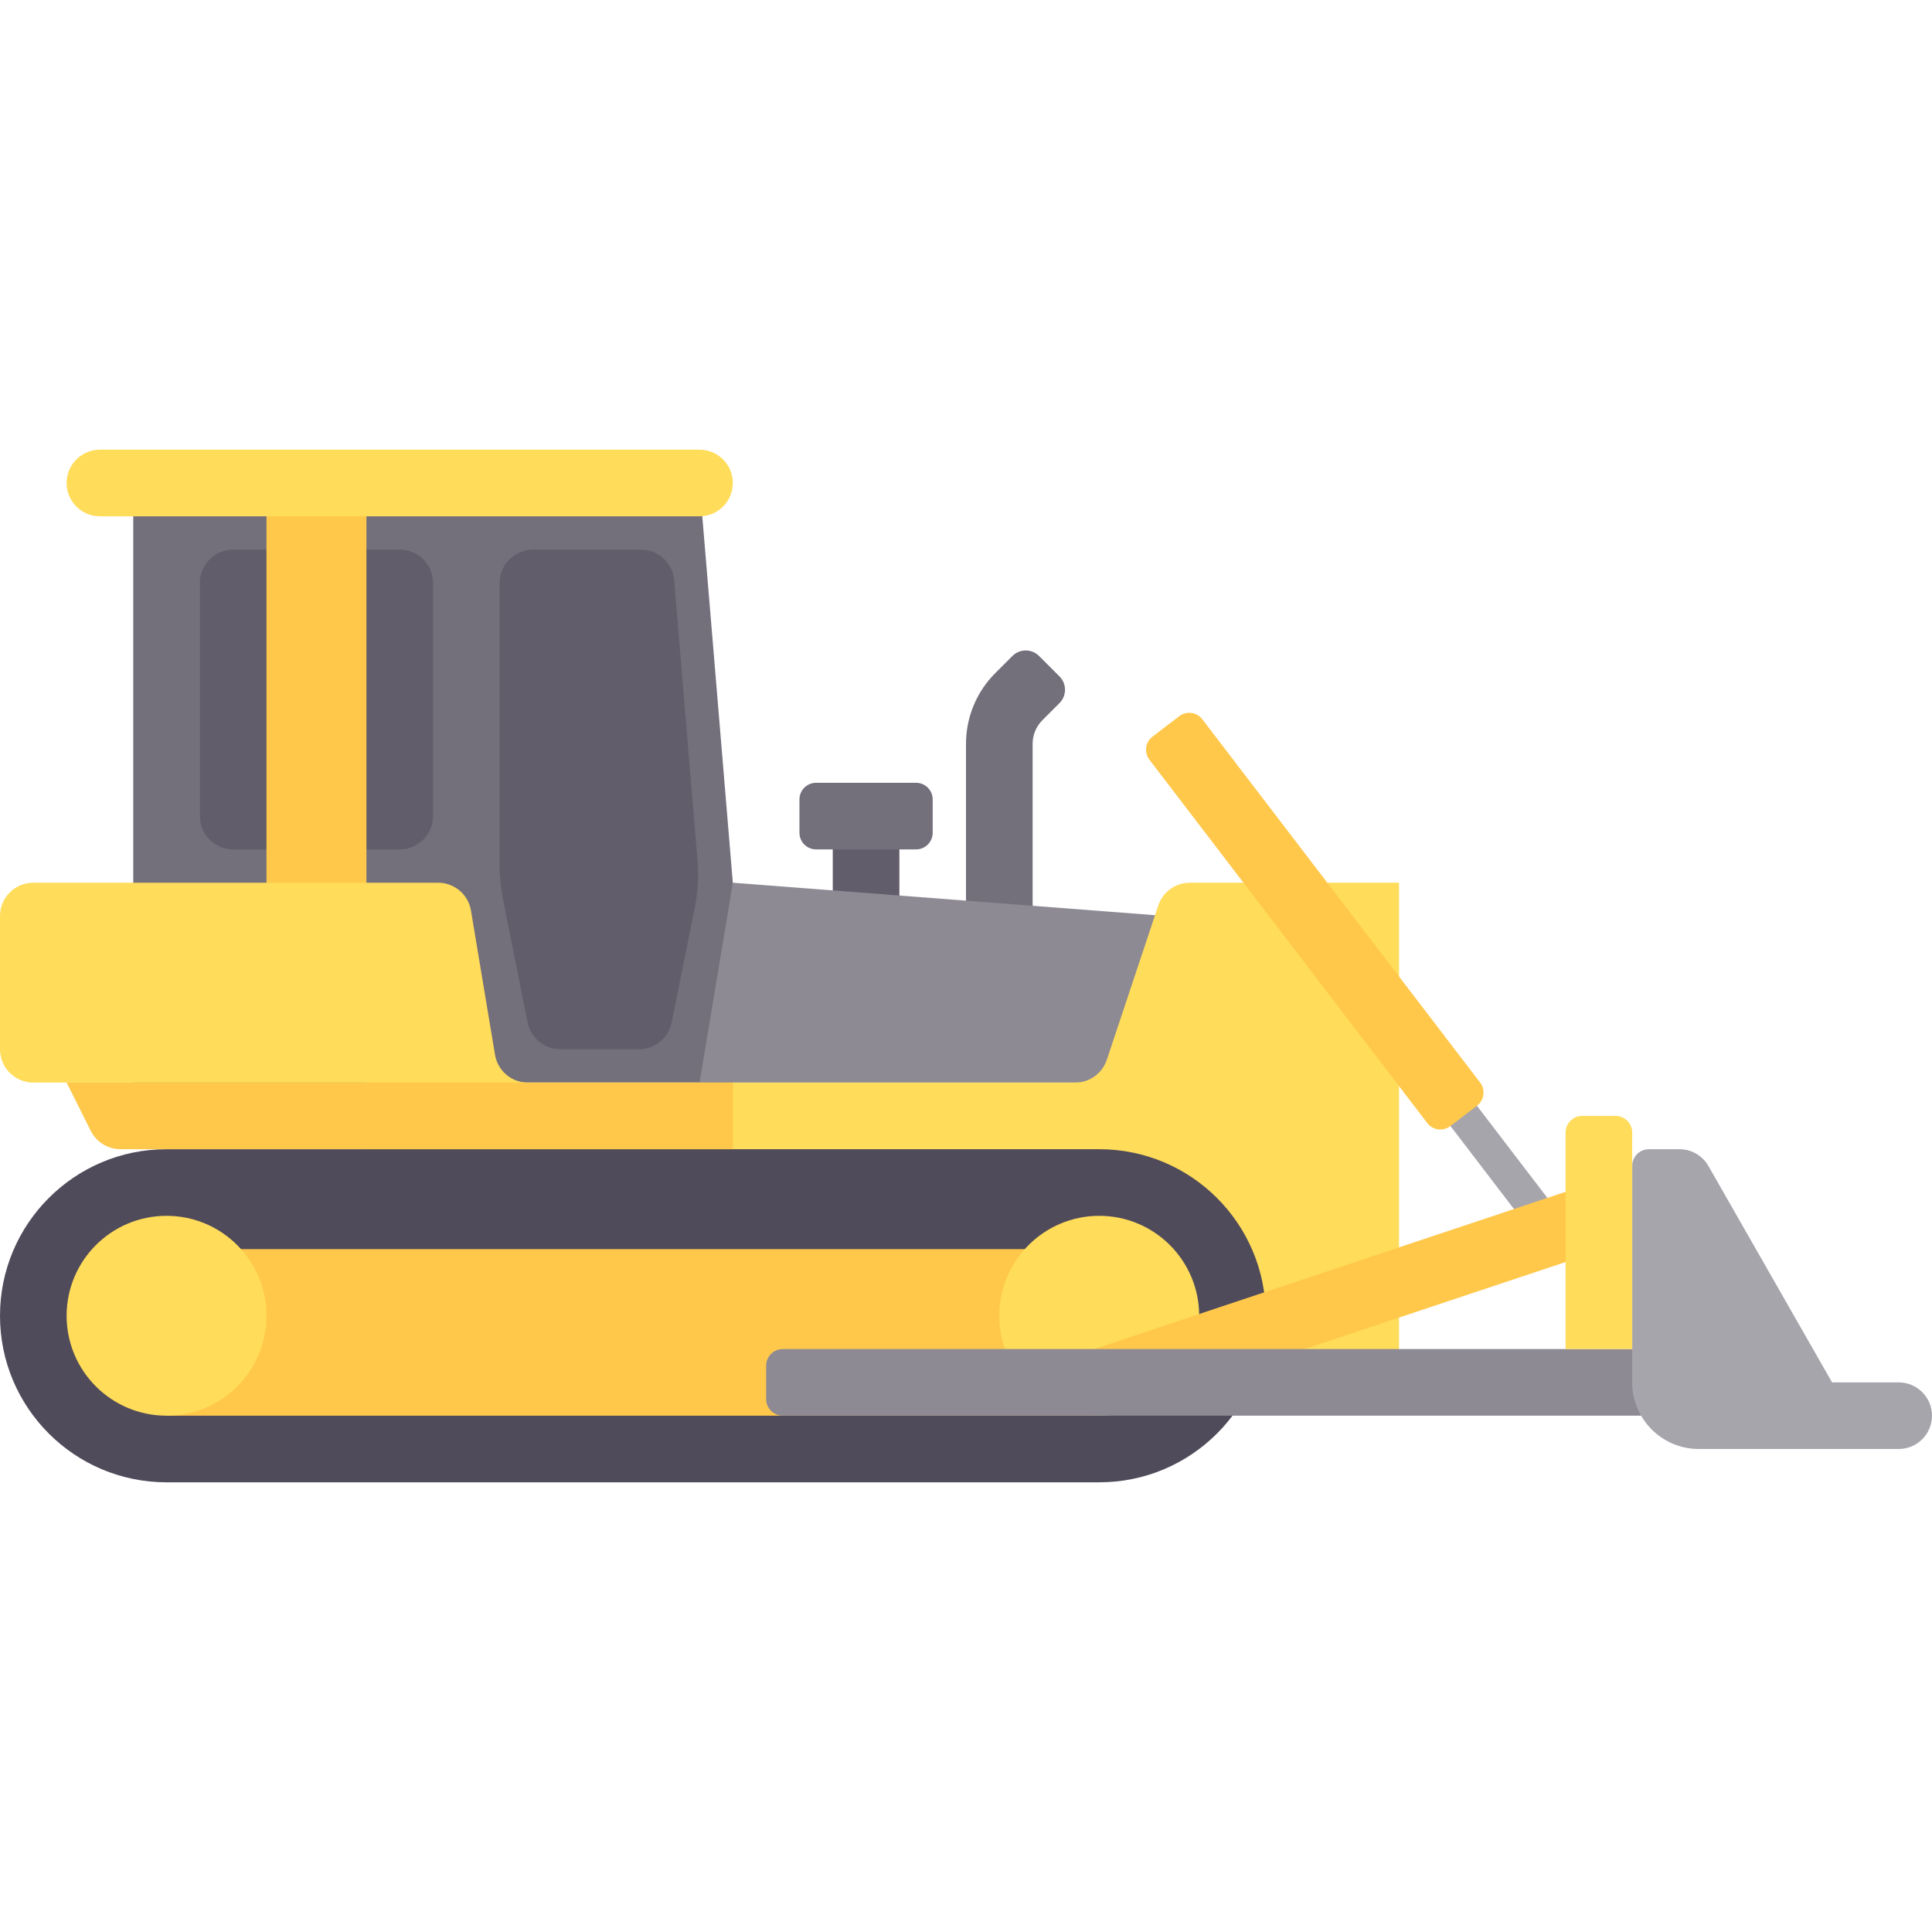
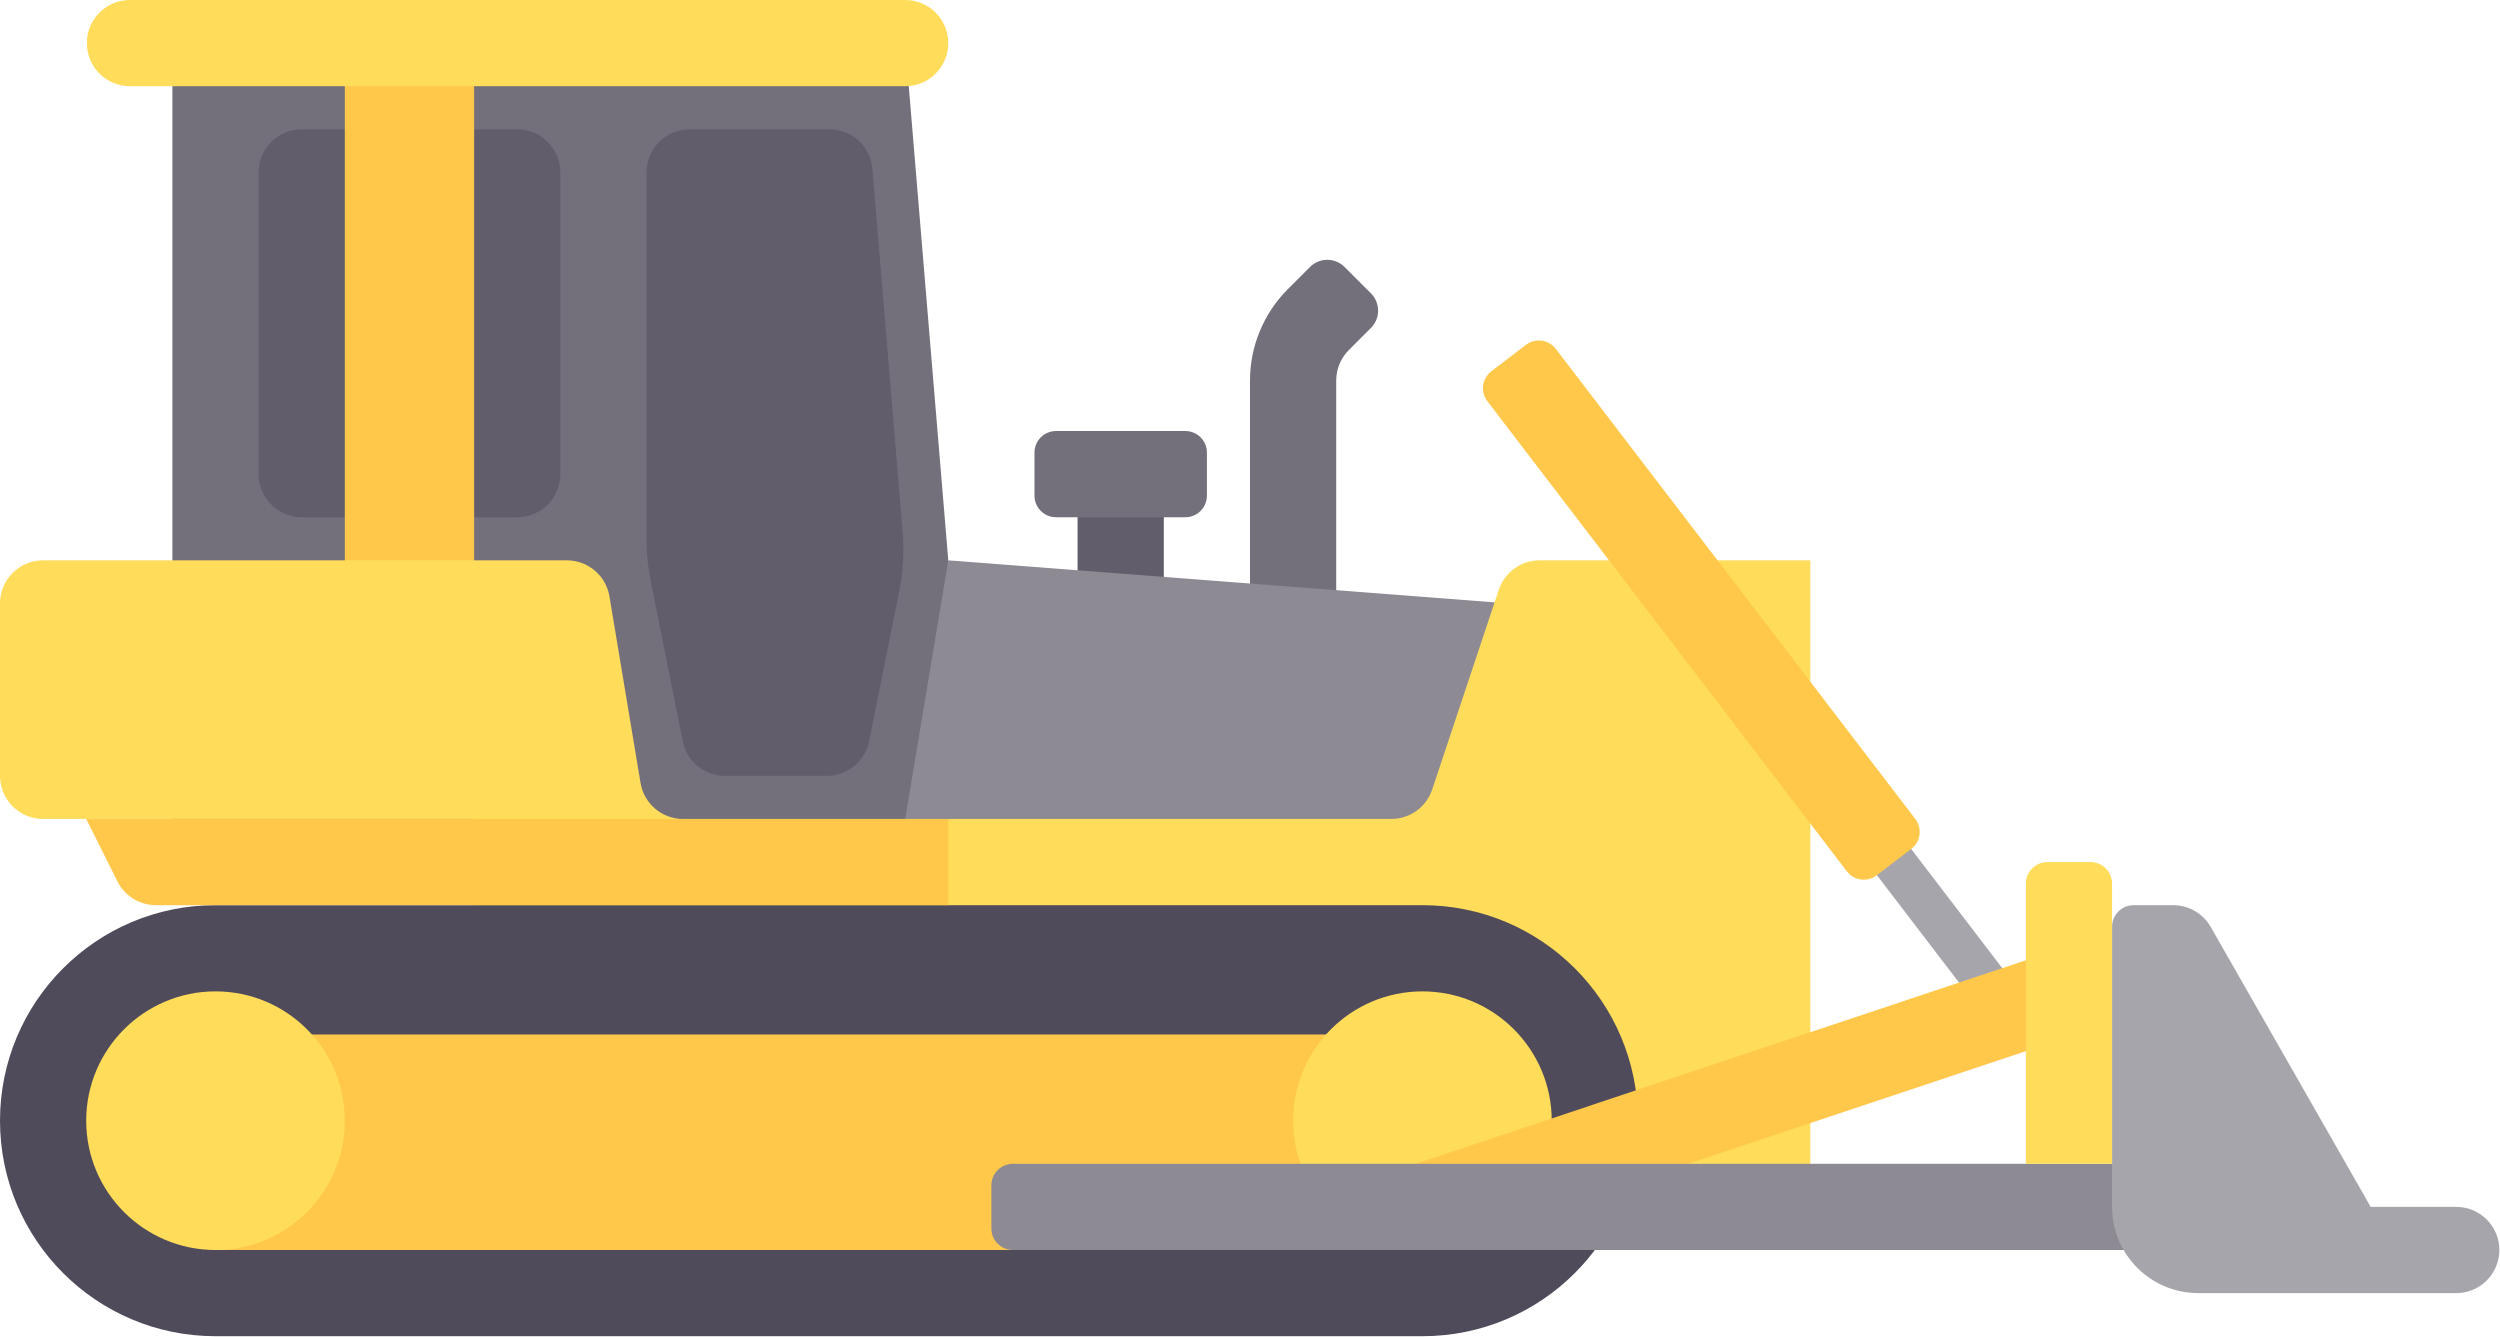
- <svg xmlns="http://www.w3.org/2000/svg" version="1.1" id="Layer_1" x="0px" y="0px" viewBox="0 0 512 512" style="enable-background:new 0 0 512 512;" xml:space="preserve">
-   <rect x="220.69" y="216.276" style="fill:#625D6B;" width="17.655" height="26.483" />
-   <path style="fill:#736F7B;" d="M273.655,242.759H256V197.11c0-7.026,2.791-13.763,7.758-18.731l4.534-4.534  c1.952-1.952,5.117-1.952,7.069,0l5.414,5.414c1.952,1.952,1.952,5.117,0,7.069l-4.534,4.534c-1.656,1.656-2.586,3.902-2.586,6.243  v45.654H273.655z" />
-   <polygon style="fill:#A7A5AC;" points="404.638,324.888 367.25,275.996 374.268,270.634 411.656,319.526 " />
-   <polygon style="fill:#736F7B;" points="185.379,128 35.31,128 35.31,286.897 194.207,286.897 194.207,233.931 " />
-   <path style="fill:#625D6B;" d="M148.478,278.069h20.849c4.203,0,7.822-2.963,8.653-7.082l6.159-30.543  c0.822-4.076,1.064-8.248,0.718-12.392l-6.193-74.302c-0.382-4.575-4.206-8.095-8.797-8.095h-28.627  c-4.875,0-8.828,3.953-8.828,8.828v75.078c0,2.906,0.287,5.806,0.857,8.657l6.551,32.756  C140.648,275.098,144.27,278.069,148.478,278.069z" />
-   <polygon style="fill:#8D8A94;" points="308.966,242.759 194.207,233.931 185.379,286.897 308.966,286.897 " />
-   <path style="fill:#625D6B;" d="M105.931,225.103H61.793c-4.875,0-8.828-3.953-8.828-8.828v-61.793c0-4.875,3.953-8.828,8.828-8.828  h44.138c4.875,0,8.828,3.953,8.828,8.828v61.793C114.759,221.151,110.806,225.103,105.931,225.103z" />
-   <rect x="70.621" y="128" style="fill:#FFC84B;" width="26.483" height="114.759" />
-   <path style="fill:#FFDC5A;" d="M8.828,233.931h107.278c4.316,0,7.998,3.119,8.707,7.375l6.371,38.214  c0.71,4.256,4.393,7.375,8.707,7.375h145.052c3.799,0,7.174-2.431,8.374-6.036l13.631-40.894c1.202-3.605,4.575-6.036,8.374-6.036  h55.436v132.414H97.102l0.001-79.447H8.828c-4.875,0-8.828-3.953-8.828-8.828v-35.31C0,237.884,3.953,233.931,8.828,233.931z" />
-   <path style="fill:#504B5A;" d="M291.31,392.828H44.138C19.762,392.828,0,373.066,0,348.69l0,0c0-24.376,19.762-44.138,44.138-44.138  H291.31c24.376,0,44.138,19.762,44.138,44.138l0,0C335.448,373.066,315.687,392.828,291.31,392.828z" />
-   <rect x="44.138" y="331.034" style="fill:#FFC84B;" width="247.172" height="44.138" />
-   <g>
-     <circle style="fill:#FFDC5A;" cx="44.138" cy="348.69" r="26.483" />
-     <circle style="fill:#FFDC5A;" cx="291.31" cy="348.69" r="26.483" />
+ <svg xmlns="http://www.w3.org/2000/svg" width="512.001" height="273.656">
+   <path fill="#625d6b" d="M220.69 97.104h17.655v26.483H220.69z" />
+   <path d="M273.655 123.587H256V77.938a26.492 26.492 0 0 1 7.758-18.731l4.534-4.534a4.999 4.999 0 0 1 7.069 0l5.414 5.414a4.999 4.999 0 0 1 0 7.069l-4.534 4.534a8.83 8.83 0 0 0-2.586 6.243z" fill="#736f7b" />
+   <path fill="#a7a5ac" d="M374.268 151.462l37.388 48.892-7.018 5.362-37.388-48.892z" />
+   <path fill="#736f7b" d="M35.31 167.725h158.897v-52.966L185.379 8.828H35.31z" />
+   <path d="M148.478 158.897h20.849a8.827 8.827 0 0 0 8.653-7.082l6.159-30.543a44.117 44.117 0 0 0 .718-12.392l-6.193-74.302a8.829 8.829 0 0 0-8.797-8.095H141.24a8.829 8.829 0 0 0-8.828 8.828v75.078c0 2.906.287 5.806.857 8.657l6.551 32.756a8.833 8.833 0 0 0 8.658 7.095z" fill="#625d6b" />
+   <path fill="#8d8a94" d="M185.379 167.725h123.587v-44.138l-114.759-8.828z" />
+   <path d="M105.931 105.931H61.793a8.829 8.829 0 0 1-8.828-8.828V35.31a8.829 8.829 0 0 1 8.828-8.828h44.138a8.829 8.829 0 0 1 8.828 8.828v61.793a8.828 8.828 0 0 1-8.828 8.828z" fill="#625d6b" />
+   <path fill="#ffc84b" d="M70.621 8.828h26.483v114.759H70.621z" />
+   <path d="M8.828 114.759h107.278a8.826 8.826 0 0 1 8.707 7.375l6.371 38.214a8.828 8.828 0 0 0 8.707 7.375h145.052a8.826 8.826 0 0 0 8.374-6.036l13.631-40.894a8.827 8.827 0 0 1 8.374-6.036h55.436v132.414H97.102l.001-79.447H8.828A8.829 8.829 0 0 1 0 158.896v-35.31a8.829 8.829 0 0 1 8.828-8.827z" fill="#ffdc5a" />
+   <path d="M291.31 273.656H44.138C19.762 273.656 0 253.894 0 229.518c0-24.376 19.762-44.138 44.138-44.138H291.31c24.376 0 44.138 19.762 44.138 44.138 0 24.376-19.761 44.138-44.138 44.138z" fill="#504b5a" />
+   <path fill="#ffc84b" d="M44.138 211.862H291.31V256H44.138z" />
+   <g transform="translate(0 -119.172)" fill="#ffdc5a">
+     <circle cx="44.138" cy="348.69" r="26.483" />
+     <circle cx="291.31" cy="348.69" r="26.483" />
  </g>
-   <rect x="348.718" y="274.481" transform="matrix(-0.3164 -0.9486 0.9486 -0.3164 144.0956 792.3707)" style="fill:#FFC84B;" width="17.655" height="139.572" />
-   <path style="fill:#8D8A94;" d="M436.966,375.172H207.448c-2.438,0-4.414-1.976-4.414-4.414v-8.828c0-2.438,1.976-4.414,4.414-4.414  h229.517c2.438,0,4.414,1.976,4.414,4.414v8.828C441.379,373.196,439.403,375.172,436.966,375.172z" />
-   <path style="fill:#A7A5AC;" d="M432.552,366.345v-57.379c0-2.438,1.976-4.414,4.414-4.414h8.118c3.168,0,6.093,1.697,7.665,4.448  l32.769,57.345h17.655c4.875,0,8.828,3.953,8.828,8.828l0,0c0,4.875-3.953,8.828-8.828,8.828h-52.966  C440.456,384,432.552,376.096,432.552,366.345z" />
-   <path style="fill:#FFDC5A;" d="M414.897,357.517h17.655v-57.379c0-2.438-1.976-4.414-4.414-4.414h-8.828  c-2.438,0-4.414,1.976-4.414,4.414V357.517z" />
-   <path style="fill:#FFC84B;" d="M194.207,286.897H17.655l6.388,12.776c1.495,2.99,4.552,4.879,7.895,4.879h162.269V286.897z" />
-   <path style="fill:#FFDC5A;" d="M185.379,136.828H26.483c-4.875,0-8.828-3.953-8.828-8.828l0,0c0-4.875,3.953-8.828,8.828-8.828  h158.897c4.875,0,8.828,3.953,8.828,8.828l0,0C194.207,132.875,190.254,136.828,185.379,136.828z" />
-   <path style="fill:#FFC84B;" d="M378.237,297.62l-73.63-96.284c-1.463-1.913-1.099-4.652,0.814-6.115l7.086-5.422  c1.914-1.464,4.653-1.099,6.116,0.814l73.631,96.284c1.463,1.913,1.099,4.652-0.814,6.115l-7.086,5.422  C382.44,299.898,379.701,299.534,378.237,297.62z" />
-   <path style="fill:#736F7B;" d="M242.759,225.103h-26.483c-2.438,0-4.414-1.976-4.414-4.414v-8.828c0-2.438,1.976-4.414,4.414-4.414  h26.483c2.438,0,4.414,1.976,4.414,4.414v8.828C247.172,223.127,245.196,225.103,242.759,225.103z" />
-   <g>
- </g>
-   <g>
- </g>
-   <g>
- </g>
-   <g>
- </g>
-   <g>
- </g>
-   <g>
- </g>
-   <g>
- </g>
-   <g>
- </g>
-   <g>
- </g>
-   <g>
- </g>
-   <g>
- </g>
-   <g>
- </g>
-   <g>
- </g>
-   <g>
- </g>
-   <g>
- </g>
+   <path fill="#ffc84b" d="M294.133 255.559l-5.586-16.748 132.399-44.161 5.586 16.748z" />
+   <path d="M436.966 256H207.448a4.414 4.414 0 0 1-4.414-4.414v-8.828a4.414 4.414 0 0 1 4.414-4.414h229.517a4.414 4.414 0 0 1 4.414 4.414v8.828a4.414 4.414 0 0 1-4.413 4.414z" fill="#8d8a94" />
+   <path d="M432.552 247.173v-57.379a4.414 4.414 0 0 1 4.414-4.414h8.118a8.828 8.828 0 0 1 7.665 4.448l32.769 57.345h17.655a8.829 8.829 0 0 1 0 17.656h-52.966c-9.751-.001-17.655-7.905-17.655-17.656z" fill="#a7a5ac" />
+   <path d="M414.897 238.345h17.655v-57.379a4.414 4.414 0 0 0-4.414-4.414h-8.828a4.414 4.414 0 0 0-4.414 4.414v57.379z" fill="#ffdc5a" />
+   <path d="M194.207 167.725H17.655l6.388 12.776a8.827 8.827 0 0 0 7.895 4.879h162.269z" fill="#ffc84b" />
+   <path d="M185.379 17.656H26.483a8.829 8.829 0 0 1 0-17.656H185.38a8.829 8.829 0 0 1 8.828 8.828 8.83 8.83 0 0 1-8.829 8.828z" fill="#ffdc5a" />
+   <path d="M378.237 178.448l-73.63-96.284a4.363 4.363 0 0 1 .814-6.115l7.086-5.422a4.363 4.363 0 0 1 6.116.814l73.631 96.284a4.363 4.363 0 0 1-.814 6.115l-7.086 5.422a4.364 4.364 0 0 1-6.117-.814z" fill="#ffc84b" />
+   <path d="M242.759 105.931h-26.483a4.414 4.414 0 0 1-4.414-4.414v-8.828a4.414 4.414 0 0 1 4.414-4.414h26.483a4.414 4.414 0 0 1 4.414 4.414v8.828a4.415 4.415 0 0 1-4.414 4.414z" fill="#736f7b" />
</svg>
